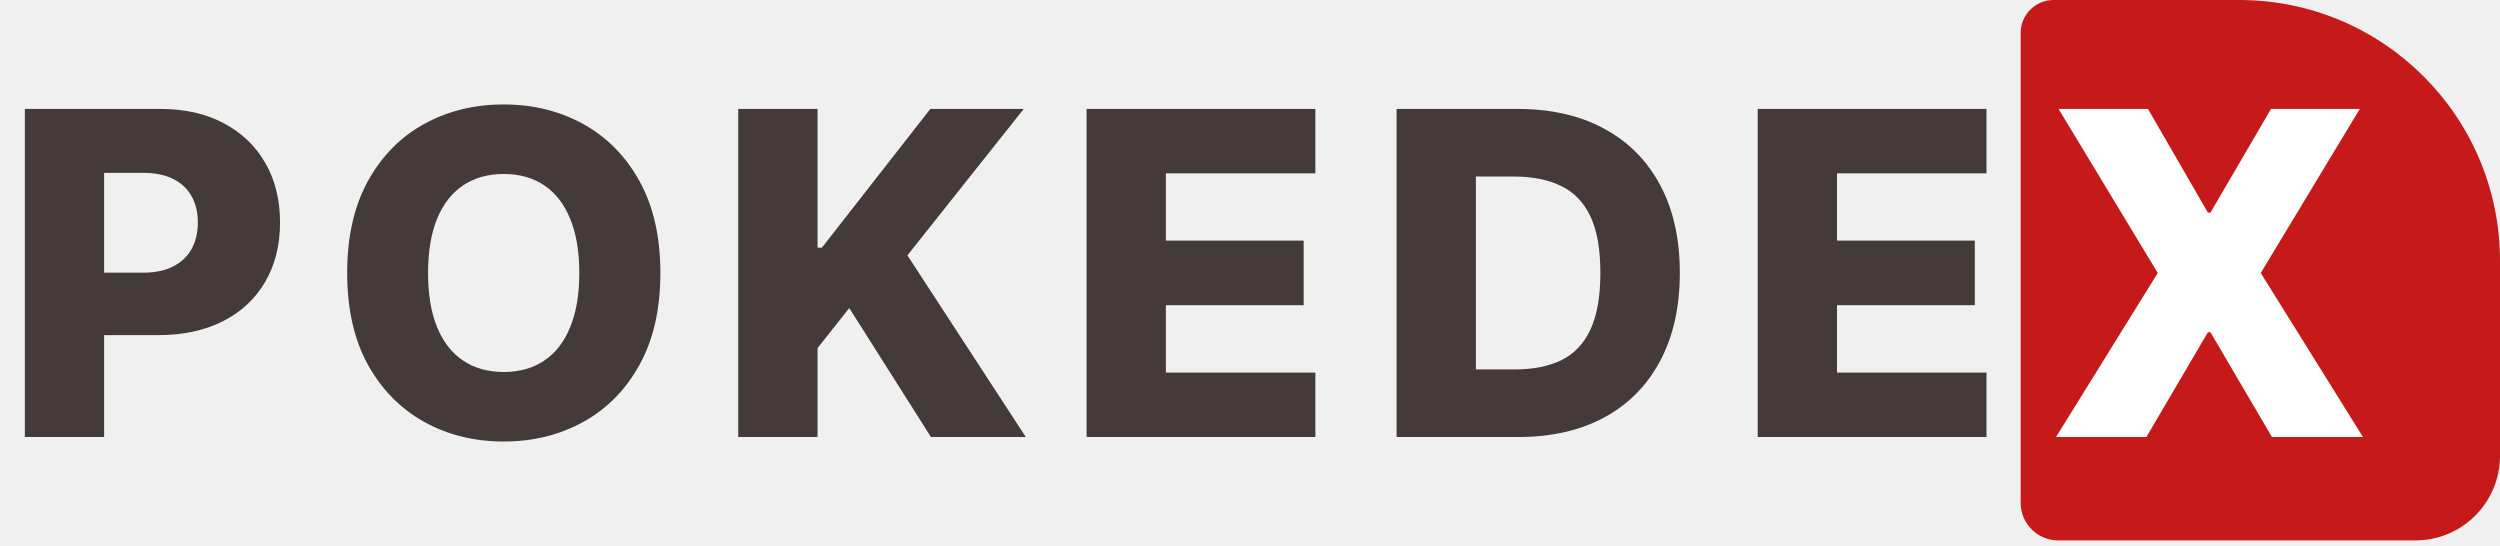
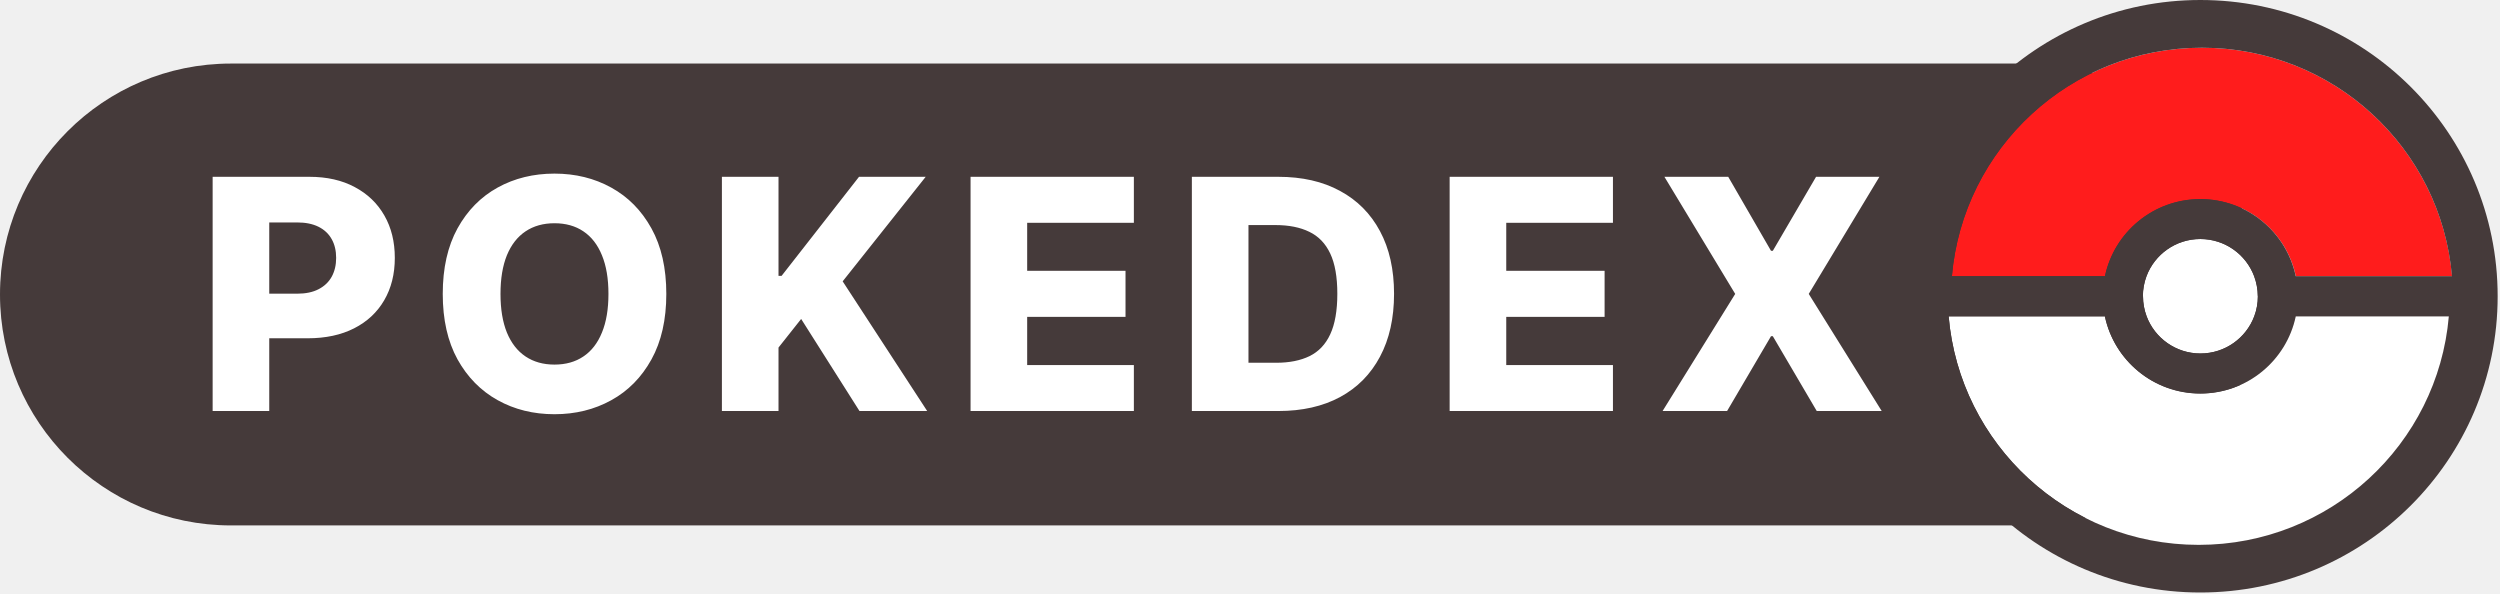
- <svg xmlns="http://www.w3.org/2000/svg" width="532" height="116" viewBox="0 0 532 116" fill="none">
-   <path d="M430 7C430 3.134 433.134 0 437 0H476.5C507.152 0 532 24.848 532 55.5V97C532 106.941 523.941 115 514 115H438C433.582 115 430 111.418 430 107V7Z" fill="#C61A1A" />
-   <path d="M5.284 93V23.182H34.125C39.352 23.182 43.864 24.204 47.659 26.25C51.477 28.273 54.42 31.102 56.489 34.739C58.557 38.352 59.591 42.557 59.591 47.352C59.591 52.17 58.534 56.386 56.42 60C54.33 63.591 51.341 66.375 47.455 68.352C43.568 70.329 38.955 71.318 33.614 71.318H15.818V58.023H30.477C33.023 58.023 35.148 57.58 36.852 56.693C38.58 55.807 39.886 54.568 40.773 52.977C41.659 51.364 42.102 49.489 42.102 47.352C42.102 45.193 41.659 43.33 40.773 41.761C39.886 40.17 38.58 38.943 36.852 38.08C35.125 37.216 33 36.784 30.477 36.784H22.159V93H5.284ZM140.527 58.091C140.527 65.773 139.05 72.284 136.095 77.625C133.14 82.966 129.14 87.023 124.095 89.796C119.072 92.568 113.436 93.954 107.186 93.954C100.913 93.954 95.266 92.557 90.243 89.761C85.22 86.966 81.231 82.909 78.277 77.591C75.345 72.25 73.879 65.75 73.879 58.091C73.879 50.409 75.345 43.898 78.277 38.557C81.231 33.216 85.22 29.159 90.243 26.386C95.266 23.614 100.913 22.227 107.186 22.227C113.436 22.227 119.072 23.614 124.095 26.386C129.14 29.159 133.14 33.216 136.095 38.557C139.05 43.898 140.527 50.409 140.527 58.091ZM123.277 58.091C123.277 53.545 122.629 49.705 121.334 46.568C120.061 43.432 118.22 41.057 115.811 39.443C113.425 37.83 110.55 37.023 107.186 37.023C103.845 37.023 100.97 37.83 98.561 39.443C96.152 41.057 94.299 43.432 93.004 46.568C91.731 49.705 91.095 53.545 91.095 58.091C91.095 62.636 91.731 66.477 93.004 69.614C94.299 72.75 96.152 75.125 98.561 76.739C100.97 78.352 103.845 79.159 107.186 79.159C110.55 79.159 113.425 78.352 115.811 76.739C118.22 75.125 120.061 72.75 121.334 69.614C122.629 66.477 123.277 62.636 123.277 58.091ZM157.099 93V23.182H173.974V52.705H174.895L197.974 23.182H217.849L193.099 54.341L218.292 93H198.11L180.724 65.557L173.974 74.079V93H157.099ZM231.225 93V23.182H279.907V36.886H248.1V51.205H277.419V64.943H248.1V79.296H279.907V93H231.225ZM323.002 93H297.195V23.182H322.968C330.082 23.182 336.207 24.579 341.343 27.375C346.502 30.148 350.479 34.148 353.275 39.375C356.07 44.58 357.468 50.807 357.468 58.057C357.468 65.329 356.07 71.579 353.275 76.807C350.502 82.034 346.536 86.046 341.377 88.841C336.218 91.614 330.093 93 323.002 93ZM314.07 78.614H322.354C326.264 78.614 329.57 77.954 332.275 76.636C335.002 75.296 337.059 73.125 338.445 70.125C339.854 67.102 340.559 63.08 340.559 58.057C340.559 53.034 339.854 49.034 338.445 46.057C337.036 43.057 334.957 40.898 332.207 39.58C329.479 38.239 326.116 37.568 322.116 37.568H314.07V78.614ZM374.04 93V23.182H422.722V36.886H390.915V51.205H420.234V64.943H390.915V79.296H422.722V93H374.04Z" fill="#453A3A" />
-   <path d="M457.09 23.182L469.84 45.239H470.385L483.272 23.182H502.158L481.09 58.091L502.84 93H483.476L470.385 70.704H469.84L456.749 93H437.522L459.169 58.091L438.067 23.182H457.09Z" fill="white" />
+ <svg xmlns="http://www.w3.org/2000/svg" width="590" height="140" viewBox="0 0 590 140" fill="none">
+   <rect y="15" width="533" height="109" rx="54.5" fill="#453A3A" />
+   <path d="M50.183 97V41.727H73.016C77.154 41.727 80.725 42.537 83.73 44.156C86.753 45.758 89.083 47.998 90.72 50.876C92.358 53.737 93.176 57.066 93.176 60.862C93.176 64.677 92.34 68.014 90.666 70.875C89.011 73.718 86.645 75.922 83.568 77.487C80.492 79.053 76.839 79.835 72.611 79.835H58.523V69.31H70.128C72.143 69.31 73.825 68.959 75.175 68.257C76.542 67.555 77.577 66.575 78.278 65.315C78.98 64.038 79.331 62.553 79.331 60.862C79.331 59.153 78.98 57.678 78.278 56.436C77.577 55.177 76.542 54.205 75.175 53.521C73.807 52.838 72.125 52.496 70.128 52.496H63.543V97H50.183ZM157.25 69.364C157.25 75.445 156.081 80.6 153.742 84.828C151.403 89.056 148.236 92.268 144.242 94.463C140.266 96.658 135.803 97.756 130.856 97.756C125.89 97.756 121.418 96.649 117.442 94.436C113.466 92.223 110.308 89.011 107.969 84.801C105.648 80.573 104.488 75.427 104.488 69.364C104.488 63.282 105.648 58.127 107.969 53.899C110.308 49.671 113.466 46.459 117.442 44.264C121.418 42.069 125.89 40.972 130.856 40.972C135.803 40.972 140.266 42.069 144.242 44.264C148.236 46.459 151.403 49.671 153.742 53.899C156.081 58.127 157.25 63.282 157.25 69.364ZM143.594 69.364C143.594 65.765 143.081 62.724 142.056 60.242C141.048 57.758 139.591 55.878 137.684 54.601C135.794 53.323 133.518 52.685 130.856 52.685C128.211 52.685 125.935 53.323 124.027 54.601C122.12 55.878 120.654 57.758 119.628 60.242C118.621 62.724 118.117 65.765 118.117 69.364C118.117 72.962 118.621 76.003 119.628 78.486C120.654 80.969 122.12 82.849 124.027 84.126C125.935 85.404 128.211 86.043 130.856 86.043C133.518 86.043 135.794 85.404 137.684 84.126C139.591 82.849 141.048 80.969 142.056 78.486C143.081 76.003 143.594 72.962 143.594 69.364ZM170.37 97V41.727H183.729V65.099H184.458L202.729 41.727H218.464L198.87 66.395L218.815 97H202.837L189.073 75.274L183.729 82.021V97H170.37ZM229.053 97V41.727H267.593V52.577H242.413V63.912H265.623V74.788H242.413V86.151H267.593V97H229.053ZM301.71 97H281.28V41.727H301.683C307.315 41.727 312.164 42.834 316.23 45.047C320.314 47.242 323.463 50.409 325.676 54.547C327.889 58.667 328.996 63.597 328.996 69.337C328.996 75.094 327.889 80.042 325.676 84.18C323.481 88.319 320.341 91.494 316.257 93.707C312.173 95.903 307.324 97 301.71 97ZM294.639 85.611H301.197C304.292 85.611 306.91 85.089 309.051 84.046C311.21 82.984 312.838 81.266 313.936 78.891C315.051 76.498 315.609 73.313 315.609 69.337C315.609 65.36 315.051 62.194 313.936 59.837C312.82 57.462 311.174 55.752 308.997 54.709C306.838 53.647 304.175 53.117 301.008 53.117H294.639V85.611ZM342.115 97V41.727H380.655V52.577H355.475V63.912H378.685V74.788H355.475V86.151H380.655V97H342.115ZM407.863 41.727L417.957 59.189H418.388L428.59 41.727H443.542L426.863 69.364L444.082 97H428.752L418.388 79.349H417.957L407.593 97H392.371L409.509 69.364L392.803 41.727H407.863Z" fill="white" />
+   <path d="M519.274 92.855C508.192 92.855 498.947 85.035 496.752 74.645H459.883C462.489 104.859 487.919 128.565 518.89 128.565C549.862 128.565 575.319 104.859 577.898 74.645H541.797C539.602 85.063 530.357 92.855 519.274 92.855Z" fill="white" />
+   <path d="M532.854 69.915C532.826 69.915 532.826 69.915 532.854 69.915C532.826 68.247 532.524 66.661 531.976 65.185C530.055 60.044 525.09 56.408 519.274 56.408C513.459 56.408 508.493 60.072 506.573 65.185C506.025 66.661 505.723 68.247 505.723 69.915H505.75C505.75 71.583 506.052 73.169 506.601 74.645C508.521 79.786 513.486 83.422 519.302 83.422C525.118 83.422 530.083 79.758 532.003 74.645C532.552 73.196 532.854 71.583 532.854 69.915Z" fill="white" />
+   <path d="M519.302 47.002C530.385 47.002 539.629 54.822 541.824 65.212H578.694C576.087 34.971 550.657 11.265 519.659 11.265C488.66 11.265 463.257 34.971 460.651 65.185H496.78C498.974 54.794 508.219 47.002 519.302 47.002Z" fill="#FF1C1C" />
+   <path d="M519.659 11.265C550.657 11.265 576.087 34.971 578.666 65.185H541.797C539.602 54.795 530.357 46.975 519.274 46.975C508.192 46.975 498.947 54.795 496.752 65.185H460.651C463.257 34.971 488.687 11.265 519.659 11.265ZM531.976 65.185C532.524 66.661 532.826 68.247 532.826 69.915H532.854C532.854 71.583 532.552 73.169 532.003 74.645C530.083 79.786 525.118 83.422 519.302 83.422C513.486 83.422 508.521 79.758 506.601 74.645C506.052 73.169 505.75 71.583 505.75 69.915H505.723C505.723 68.247 506.025 66.661 506.573 65.185C508.493 60.044 513.459 56.408 519.274 56.408C525.09 56.408 530.056 60.072 531.976 65.185ZM518.89 128.592C487.892 128.592 462.462 104.886 459.883 74.673H496.752C498.947 85.063 508.192 92.883 519.274 92.883C530.357 92.883 539.602 85.063 541.797 74.673H577.925C575.319 104.859 549.889 128.592 518.89 128.592ZM519.274 0C480.54 0 449.129 31.307 449.129 69.915C449.129 108.523 480.54 139.83 519.274 139.83C558.009 139.83 589.447 108.55 589.447 69.915C589.447 31.28 558.037 0 519.274 0Z" fill="#453A3A" />
</svg>
